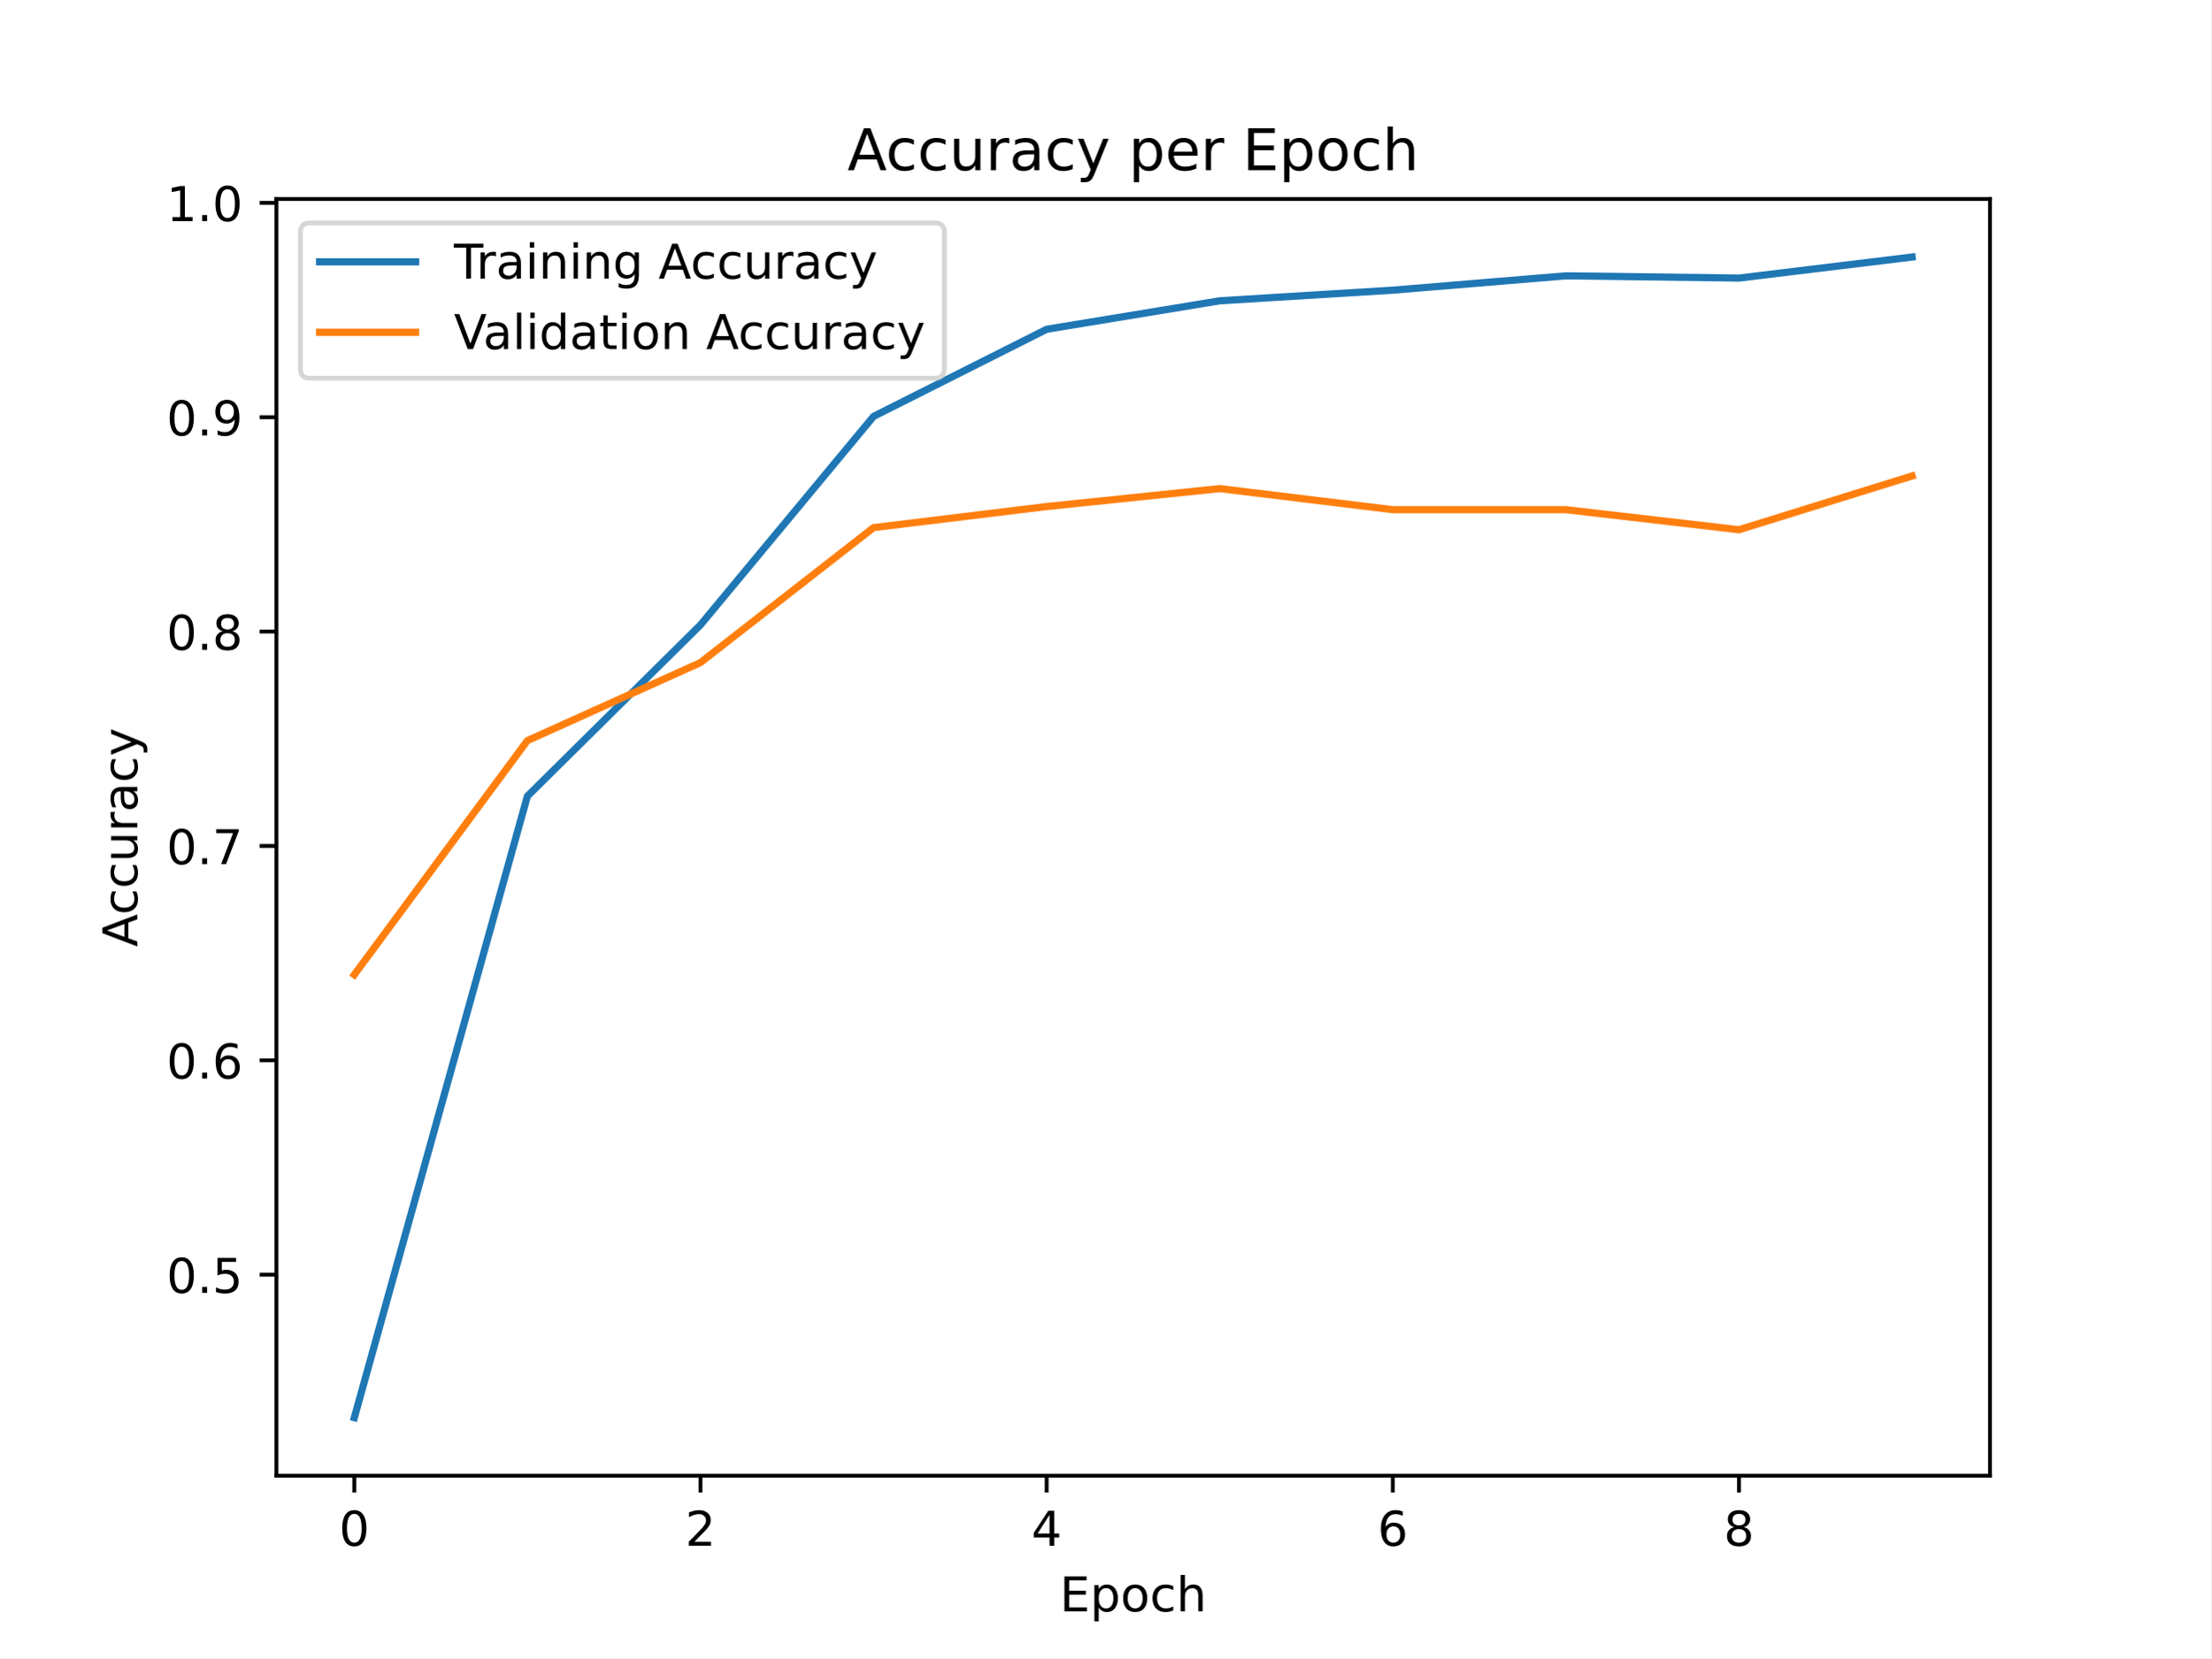
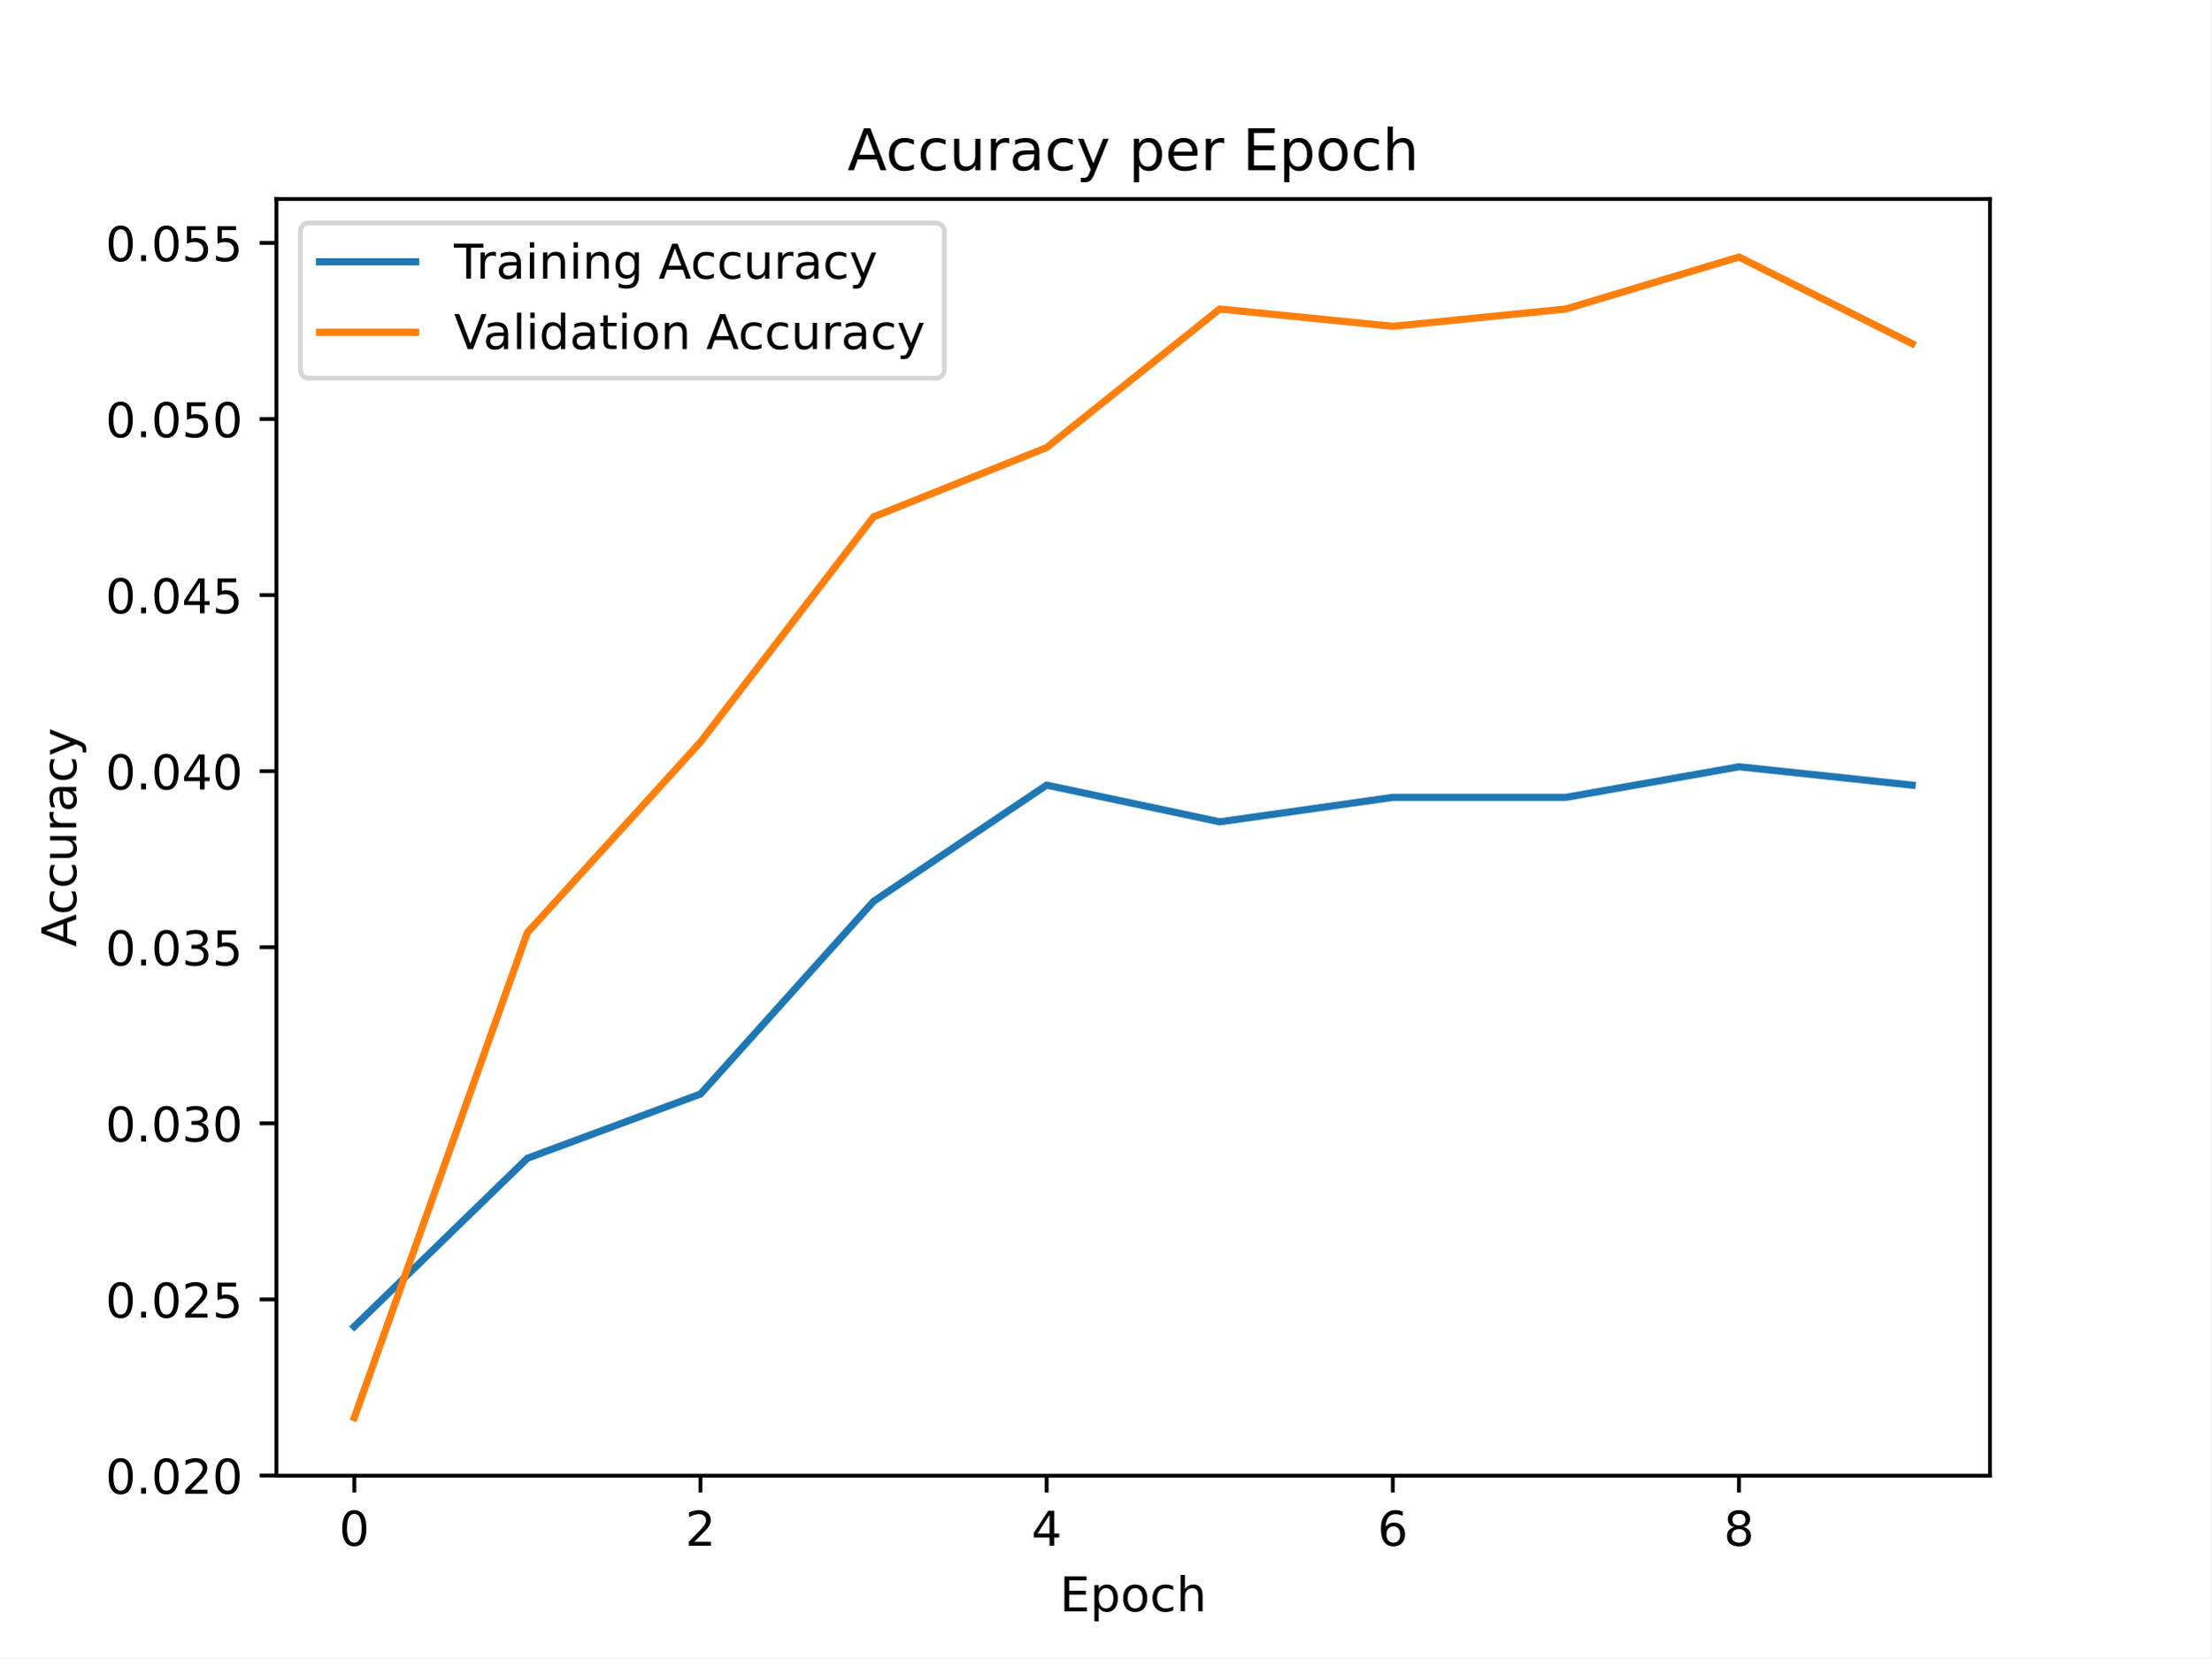
<svg xmlns="http://www.w3.org/2000/svg" xmlns:xlink="http://www.w3.org/1999/xlink" width="460.8pt" height="345.6pt" viewBox="0 0 460.8 345.6" version="1.1">
  <defs>
    <style type="text/css">*{stroke-linejoin: round; stroke-linecap: butt}</style>
  </defs>
  <g id="figure_1">
    <g id="patch_1">
      <path d="M 0 345.6  L 460.8 345.6  L 460.8 0  L 0 0  z " style="fill: #ffffff" />
    </g>
    <g id="axes_1">
      <g id="patch_2">
        <path d="M 57.6 307.584  L 414.72 307.584  L 414.72 41.472  L 57.6 41.472  z " style="fill: #ffffff" />
      </g>
      <g id="matplotlib.axis_1">
        <g id="xtick_1">
          <g id="line2d_1">
            <defs>
-               <path id="mab9292fe68" d="M 0 0  L 0 3.5  " style="stroke: #000000; stroke-width: 0.8" />
-             </defs>
-             <g>
-               <use xlink:href="#mab9292fe68" x="73.833" y="307.584" style="stroke: #000000; stroke-width: 0.8" />
+               <path id="m227b59ebb4" d="M 0 0  L 0 3.5  " style="stroke: #000000; stroke-width: 0.8" />
+             </defs>
+             <g>
+               <use xlink:href="#m227b59ebb4" x="73.833" y="307.584" style="stroke: #000000; stroke-width: 0.8" />
            </g>
          </g>
          <g id="text_1">
            <g transform="translate(70.65148 322.1824) scale(0.1 -0.1)">
              <defs>
                <path id="DejaVuSans-30" d="M 2034 4250  Q 1547 4250 1301 3770  Q 1056 3291 1056 2328  Q 1056 1369 1301 889  Q 1547 409 2034 409  Q 2525 409 2770 889  Q 3016 1369 3016 2328  Q 3016 3291 2770 3770  Q 2525 4250 2034 4250  z M 2034 4750  Q 2819 4750 3233 4129  Q 3647 3509 3647 2328  Q 3647 1150 3233 529  Q 2819 -91 2034 -91  Q 1250 -91 836 529  Q 422 1150 422 2328  Q 422 3509 836 4129  Q 1250 4750 2034 4750  z " transform="scale(0.015625)" />
              </defs>
              <use xlink:href="#DejaVuSans-30" />
            </g>
          </g>
        </g>
        <g id="xtick_2">
          <g id="line2d_2">
            <g>
-               <use xlink:href="#mab9292fe68" x="145.978" y="307.584" style="stroke: #000000; stroke-width: 0.8" />
+               <use xlink:href="#m227b59ebb4" x="145.978" y="307.584" style="stroke: #000000; stroke-width: 0.8" />
            </g>
          </g>
          <g id="text_2">
            <g transform="translate(142.7969 322.1824) scale(0.1 -0.1)">
              <defs>
                <path id="DejaVuSans-32" d="M 1228 531  L 3431 531  L 3431 0  L 469 0  L 469 531  Q 828 903 1448 1529  Q 2069 2156 2228 2338  Q 2531 2678 2651 2914  Q 2772 3150 2772 3378  Q 2772 3750 2511 3984  Q 2250 4219 1831 4219  Q 1534 4219 1204 4116  Q 875 4013 500 3803  L 500 4441  Q 881 4594 1212 4672  Q 1544 4750 1819 4750  Q 2544 4750 2975 4387  Q 3406 4025 3406 3419  Q 3406 3131 3298 2873  Q 3191 2616 2906 2266  Q 2828 2175 2409 1742  Q 1991 1309 1228 531  z " transform="scale(0.015625)" />
              </defs>
              <use xlink:href="#DejaVuSans-32" />
            </g>
          </g>
        </g>
        <g id="xtick_3">
          <g id="line2d_3">
            <g>
-               <use xlink:href="#mab9292fe68" x="218.124" y="307.584" style="stroke: #000000; stroke-width: 0.8" />
+               <use xlink:href="#m227b59ebb4" x="218.124" y="307.584" style="stroke: #000000; stroke-width: 0.8" />
            </g>
          </g>
          <g id="text_3">
            <g transform="translate(214.9424 322.1824) scale(0.1 -0.1)">
              <defs>
                <path id="DejaVuSans-34" d="M 2419 4116  L 825 1625  L 2419 1625  L 2419 4116  z M 2253 4666  L 3047 4666  L 3047 1625  L 3713 1625  L 3713 1100  L 3047 1100  L 3047 0  L 2419 0  L 2419 1100  L 313 1100  L 313 1709  L 2253 4666  z " transform="scale(0.015625)" />
              </defs>
              <use xlink:href="#DejaVuSans-34" />
            </g>
          </g>
        </g>
        <g id="xtick_4">
          <g id="line2d_4">
            <g>
-               <use xlink:href="#mab9292fe68" x="290.269" y="307.584" style="stroke: #000000; stroke-width: 0.8" />
+               <use xlink:href="#m227b59ebb4" x="290.269" y="307.584" style="stroke: #000000; stroke-width: 0.8" />
            </g>
          </g>
          <g id="text_4">
            <g transform="translate(287.0878 322.1824) scale(0.1 -0.1)">
              <defs>
                <path id="DejaVuSans-36" d="M 2113 2584  Q 1688 2584 1439 2293  Q 1191 2003 1191 1497  Q 1191 994 1439 701  Q 1688 409 2113 409  Q 2538 409 2786 701  Q 3034 994 3034 1497  Q 3034 2003 2786 2293  Q 2538 2584 2113 2584  z M 3366 4563  L 3366 3988  Q 3128 4100 2886 4159  Q 2644 4219 2406 4219  Q 1781 4219 1451 3797  Q 1122 3375 1075 2522  Q 1259 2794 1537 2939  Q 1816 3084 2150 3084  Q 2853 3084 3261 2657  Q 3669 2231 3669 1497  Q 3669 778 3244 343  Q 2819 -91 2113 -91  Q 1303 -91 875 529  Q 447 1150 447 2328  Q 447 3434 972 4092  Q 1497 4750 2381 4750  Q 2619 4750 2861 4703  Q 3103 4656 3366 4563  z " transform="scale(0.015625)" />
              </defs>
              <use xlink:href="#DejaVuSans-36" />
            </g>
          </g>
        </g>
        <g id="xtick_5">
          <g id="line2d_5">
            <g>
-               <use xlink:href="#mab9292fe68" x="362.415" y="307.584" style="stroke: #000000; stroke-width: 0.8" />
+               <use xlink:href="#m227b59ebb4" x="362.415" y="307.584" style="stroke: #000000; stroke-width: 0.8" />
            </g>
          </g>
          <g id="text_5">
            <g transform="translate(359.2333 322.1824) scale(0.1 -0.1)">
              <defs>
                <path id="DejaVuSans-38" d="M 2034 2216  Q 1584 2216 1326 1975  Q 1069 1734 1069 1313  Q 1069 891 1326 650  Q 1584 409 2034 409  Q 2484 409 2743 651  Q 3003 894 3003 1313  Q 3003 1734 2745 1975  Q 2488 2216 2034 2216  z M 1403 2484  Q 997 2584 770 2862  Q 544 3141 544 3541  Q 544 4100 942 4425  Q 1341 4750 2034 4750  Q 2731 4750 3128 4425  Q 3525 4100 3525 3541  Q 3525 3141 3298 2862  Q 3072 2584 2669 2484  Q 3125 2378 3379 2068  Q 3634 1759 3634 1313  Q 3634 634 3220 271  Q 2806 -91 2034 -91  Q 1263 -91 848 271  Q 434 634 434 1313  Q 434 1759 690 2068  Q 947 2378 1403 2484  z M 1172 3481  Q 1172 3119 1398 2916  Q 1625 2713 2034 2713  Q 2441 2713 2670 2916  Q 2900 3119 2900 3481  Q 2900 3844 2670 4047  Q 2441 4250 2034 4250  Q 1625 4250 1398 4047  Q 1172 3844 1172 3481  z " transform="scale(0.015625)" />
              </defs>
              <use xlink:href="#DejaVuSans-38" />
            </g>
          </g>
        </g>
        <g id="text_6">
          <g transform="translate(220.8491 335.8606) scale(0.1 -0.1)">
            <defs>
              <path id="DejaVuSans-45" d="M 628 4666  L 3578 4666  L 3578 4134  L 1259 4134  L 1259 2753  L 3481 2753  L 3481 2222  L 1259 2222  L 1259 531  L 3634 531  L 3634 0  L 628 0  L 628 4666  z " transform="scale(0.015625)" />
              <path id="DejaVuSans-70" d="M 1159 525  L 1159 -1331  L 581 -1331  L 581 3500  L 1159 3500  L 1159 2969  Q 1341 3281 1617 3432  Q 1894 3584 2278 3584  Q 2916 3584 3314 3078  Q 3713 2572 3713 1747  Q 3713 922 3314 415  Q 2916 -91 2278 -91  Q 1894 -91 1617 61  Q 1341 213 1159 525  z M 3116 1747  Q 3116 2381 2855 2742  Q 2594 3103 2138 3103  Q 1681 3103 1420 2742  Q 1159 2381 1159 1747  Q 1159 1113 1420 752  Q 1681 391 2138 391  Q 2594 391 2855 752  Q 3116 1113 3116 1747  z " transform="scale(0.015625)" />
              <path id="DejaVuSans-6f" d="M 1959 3097  Q 1497 3097 1228 2736  Q 959 2375 959 1747  Q 959 1119 1226 758  Q 1494 397 1959 397  Q 2419 397 2687 759  Q 2956 1122 2956 1747  Q 2956 2369 2687 2733  Q 2419 3097 1959 3097  z M 1959 3584  Q 2709 3584 3137 3096  Q 3566 2609 3566 1747  Q 3566 888 3137 398  Q 2709 -91 1959 -91  Q 1206 -91 779 398  Q 353 888 353 1747  Q 353 2609 779 3096  Q 1206 3584 1959 3584  z " transform="scale(0.015625)" />
              <path id="DejaVuSans-63" d="M 3122 3366  L 3122 2828  Q 2878 2963 2633 3030  Q 2388 3097 2138 3097  Q 1578 3097 1268 2742  Q 959 2388 959 1747  Q 959 1106 1268 751  Q 1578 397 2138 397  Q 2388 397 2633 464  Q 2878 531 3122 666  L 3122 134  Q 2881 22 2623 -34  Q 2366 -91 2075 -91  Q 1284 -91 818 406  Q 353 903 353 1747  Q 353 2603 823 3093  Q 1294 3584 2113 3584  Q 2378 3584 2631 3529  Q 2884 3475 3122 3366  z " transform="scale(0.015625)" />
              <path id="DejaVuSans-68" d="M 3513 2113  L 3513 0  L 2938 0  L 2938 2094  Q 2938 2591 2744 2837  Q 2550 3084 2163 3084  Q 1697 3084 1428 2787  Q 1159 2491 1159 1978  L 1159 0  L 581 0  L 581 4863  L 1159 4863  L 1159 2956  Q 1366 3272 1645 3428  Q 1925 3584 2291 3584  Q 2894 3584 3203 3211  Q 3513 2838 3513 2113  z " transform="scale(0.015625)" />
            </defs>
            <use xlink:href="#DejaVuSans-45" />
            <use xlink:href="#DejaVuSans-70" x="63.184" />
            <use xlink:href="#DejaVuSans-6f" x="126.66" />
            <use xlink:href="#DejaVuSans-63" x="187.842" />
            <use xlink:href="#DejaVuSans-68" x="242.822" />
          </g>
        </g>
      </g>
      <g id="matplotlib.axis_2">
        <g id="ytick_1">
          <g id="line2d_6">
            <defs>
-               <path id="m832d52710e" d="M 0 0  L -3.5 0  " style="stroke: #000000; stroke-width: 0.8" />
-             </defs>
-             <g>
-               <use xlink:href="#m832d52710e" x="57.6" y="265.685" style="stroke: #000000; stroke-width: 0.8" />
+               <path id="mea1c109b2a" d="M 0 0  L -3.5 0  " style="stroke: #000000; stroke-width: 0.8" />
+             </defs>
+             <g>
+               <use xlink:href="#mea1c109b2a" x="57.6" y="307.548" style="stroke: #000000; stroke-width: 0.8" />
            </g>
          </g>
          <g id="text_7">
-             <g transform="translate(34.69687 269.4838) scale(0.1 -0.1)">
+             <g transform="translate(21.97188 311.3471) scale(0.1 -0.1)">
              <defs>
                <path id="DejaVuSans-2e" d="M 684 794  L 1344 794  L 1344 0  L 684 0  L 684 794  z " transform="scale(0.015625)" />
-                 <path id="DejaVuSans-35" d="M 691 4666  L 3169 4666  L 3169 4134  L 1269 4134  L 1269 2991  Q 1406 3038 1543 3061  Q 1681 3084 1819 3084  Q 2600 3084 3056 2656  Q 3513 2228 3513 1497  Q 3513 744 3044 326  Q 2575 -91 1722 -91  Q 1428 -91 1123 -41  Q 819 9 494 109  L 494 744  Q 775 591 1075 516  Q 1375 441 1709 441  Q 2250 441 2565 725  Q 2881 1009 2881 1497  Q 2881 1984 2565 2268  Q 2250 2553 1709 2553  Q 1456 2553 1204 2497  Q 953 2441 691 2322  L 691 4666  z " transform="scale(0.015625)" />
-               </defs>
-               <use xlink:href="#DejaVuSans-30" />
-               <use xlink:href="#DejaVuSans-2e" x="63.623" />
-               <use xlink:href="#DejaVuSans-35" x="95.41" />
+               </defs>
+               <use xlink:href="#DejaVuSans-30" />
+               <use xlink:href="#DejaVuSans-2e" x="63.623" />
+               <use xlink:href="#DejaVuSans-30" x="95.41" />
+               <use xlink:href="#DejaVuSans-32" x="159.033" />
+               <use xlink:href="#DejaVuSans-30" x="222.656" />
            </g>
          </g>
        </g>
        <g id="ytick_2">
          <g id="line2d_7">
            <g>
-               <use xlink:href="#m832d52710e" x="57.6" y="221.003" style="stroke: #000000; stroke-width: 0.8" />
+               <use xlink:href="#mea1c109b2a" x="57.6" y="270.845" style="stroke: #000000; stroke-width: 0.8" />
            </g>
          </g>
          <g id="text_8">
-             <g transform="translate(34.69687 224.8019) scale(0.1 -0.1)">
-               <use xlink:href="#DejaVuSans-30" />
-               <use xlink:href="#DejaVuSans-2e" x="63.623" />
-               <use xlink:href="#DejaVuSans-36" x="95.41" />
+             <g transform="translate(21.97188 274.6439) scale(0.1 -0.1)">
+               <defs>
+                 <path id="DejaVuSans-35" d="M 691 4666  L 3169 4666  L 3169 4134  L 1269 4134  L 1269 2991  Q 1406 3038 1543 3061  Q 1681 3084 1819 3084  Q 2600 3084 3056 2656  Q 3513 2228 3513 1497  Q 3513 744 3044 326  Q 2575 -91 1722 -91  Q 1428 -91 1123 -41  Q 819 9 494 109  L 494 744  Q 775 591 1075 516  Q 1375 441 1709 441  Q 2250 441 2565 725  Q 2881 1009 2881 1497  Q 2881 1984 2565 2268  Q 2250 2553 1709 2553  Q 1456 2553 1204 2497  Q 953 2441 691 2322  L 691 4666  z " transform="scale(0.015625)" />
+               </defs>
+               <use xlink:href="#DejaVuSans-30" />
+               <use xlink:href="#DejaVuSans-2e" x="63.623" />
+               <use xlink:href="#DejaVuSans-30" x="95.41" />
+               <use xlink:href="#DejaVuSans-32" x="159.033" />
+               <use xlink:href="#DejaVuSans-35" x="222.656" />
            </g>
          </g>
        </g>
        <g id="ytick_3">
          <g id="line2d_8">
            <g>
-               <use xlink:href="#m832d52710e" x="57.6" y="176.321" style="stroke: #000000; stroke-width: 0.8" />
+               <use xlink:href="#mea1c109b2a" x="57.6" y="234.141" style="stroke: #000000; stroke-width: 0.8" />
            </g>
          </g>
          <g id="text_9">
-             <g transform="translate(34.69687 180.1201) scale(0.1 -0.1)">
-               <defs>
-                 <path id="DejaVuSans-37" d="M 525 4666  L 3525 4666  L 3525 4397  L 1831 0  L 1172 0  L 2766 4134  L 525 4134  L 525 4666  z " transform="scale(0.015625)" />
-               </defs>
-               <use xlink:href="#DejaVuSans-30" />
-               <use xlink:href="#DejaVuSans-2e" x="63.623" />
-               <use xlink:href="#DejaVuSans-37" x="95.41" />
+             <g transform="translate(21.97188 237.9406) scale(0.1 -0.1)">
+               <defs>
+                 <path id="DejaVuSans-33" d="M 2597 2516  Q 3050 2419 3304 2112  Q 3559 1806 3559 1356  Q 3559 666 3084 287  Q 2609 -91 1734 -91  Q 1441 -91 1130 -33  Q 819 25 488 141  L 488 750  Q 750 597 1062 519  Q 1375 441 1716 441  Q 2309 441 2620 675  Q 2931 909 2931 1356  Q 2931 1769 2642 2001  Q 2353 2234 1838 2234  L 1294 2234  L 1294 2753  L 1863 2753  Q 2328 2753 2575 2939  Q 2822 3125 2822 3475  Q 2822 3834 2567 4026  Q 2313 4219 1838 4219  Q 1578 4219 1281 4162  Q 984 4106 628 3988  L 628 4550  Q 988 4650 1302 4700  Q 1616 4750 1894 4750  Q 2613 4750 3031 4423  Q 3450 4097 3450 3541  Q 3450 3153 3228 2886  Q 3006 2619 2597 2516  z " transform="scale(0.015625)" />
+               </defs>
+               <use xlink:href="#DejaVuSans-30" />
+               <use xlink:href="#DejaVuSans-2e" x="63.623" />
+               <use xlink:href="#DejaVuSans-30" x="95.41" />
+               <use xlink:href="#DejaVuSans-33" x="159.033" />
+               <use xlink:href="#DejaVuSans-30" x="222.656" />
            </g>
          </g>
        </g>
        <g id="ytick_4">
          <g id="line2d_9">
            <g>
-               <use xlink:href="#m832d52710e" x="57.6" y="131.639" style="stroke: #000000; stroke-width: 0.8" />
+               <use xlink:href="#mea1c109b2a" x="57.6" y="197.438" style="stroke: #000000; stroke-width: 0.8" />
            </g>
          </g>
          <g id="text_10">
-             <g transform="translate(34.69687 135.4382) scale(0.1 -0.1)">
-               <use xlink:href="#DejaVuSans-30" />
-               <use xlink:href="#DejaVuSans-2e" x="63.623" />
-               <use xlink:href="#DejaVuSans-38" x="95.41" />
+             <g transform="translate(21.97188 201.2374) scale(0.1 -0.1)">
+               <use xlink:href="#DejaVuSans-30" />
+               <use xlink:href="#DejaVuSans-2e" x="63.623" />
+               <use xlink:href="#DejaVuSans-30" x="95.41" />
+               <use xlink:href="#DejaVuSans-33" x="159.033" />
+               <use xlink:href="#DejaVuSans-35" x="222.656" />
            </g>
          </g>
        </g>
        <g id="ytick_5">
          <g id="line2d_10">
            <g>
-               <use xlink:href="#m832d52710e" x="57.6" y="86.957" style="stroke: #000000; stroke-width: 0.8" />
+               <use xlink:href="#mea1c109b2a" x="57.6" y="160.735" style="stroke: #000000; stroke-width: 0.8" />
            </g>
          </g>
          <g id="text_11">
-             <g transform="translate(34.69687 90.75637) scale(0.1 -0.1)">
-               <defs>
-                 <path id="DejaVuSans-39" d="M 703 97  L 703 672  Q 941 559 1184 500  Q 1428 441 1663 441  Q 2288 441 2617 861  Q 2947 1281 2994 2138  Q 2813 1869 2534 1725  Q 2256 1581 1919 1581  Q 1219 1581 811 2004  Q 403 2428 403 3163  Q 403 3881 828 4315  Q 1253 4750 1959 4750  Q 2769 4750 3195 4129  Q 3622 3509 3622 2328  Q 3622 1225 3098 567  Q 2575 -91 1691 -91  Q 1453 -91 1209 -44  Q 966 3 703 97  z M 1959 2075  Q 2384 2075 2632 2365  Q 2881 2656 2881 3163  Q 2881 3666 2632 3958  Q 2384 4250 1959 4250  Q 1534 4250 1286 3958  Q 1038 3666 1038 3163  Q 1038 2656 1286 2365  Q 1534 2075 1959 2075  z " transform="scale(0.015625)" />
-               </defs>
-               <use xlink:href="#DejaVuSans-30" />
-               <use xlink:href="#DejaVuSans-2e" x="63.623" />
-               <use xlink:href="#DejaVuSans-39" x="95.41" />
+             <g transform="translate(21.97188 164.5342) scale(0.1 -0.1)">
+               <use xlink:href="#DejaVuSans-30" />
+               <use xlink:href="#DejaVuSans-2e" x="63.623" />
+               <use xlink:href="#DejaVuSans-30" x="95.41" />
+               <use xlink:href="#DejaVuSans-34" x="159.033" />
+               <use xlink:href="#DejaVuSans-30" x="222.656" />
            </g>
          </g>
        </g>
        <g id="ytick_6">
          <g id="line2d_11">
            <g>
-               <use xlink:href="#m832d52710e" x="57.6" y="42.275" style="stroke: #000000; stroke-width: 0.8" />
+               <use xlink:href="#mea1c109b2a" x="57.6" y="124.032" style="stroke: #000000; stroke-width: 0.8" />
            </g>
          </g>
          <g id="text_12">
-             <g transform="translate(34.69687 46.07451) scale(0.1 -0.1)">
-               <defs>
-                 <path id="DejaVuSans-31" d="M 794 531  L 1825 531  L 1825 4091  L 703 3866  L 703 4441  L 1819 4666  L 2450 4666  L 2450 531  L 3481 531  L 3481 0  L 794 0  L 794 531  z " transform="scale(0.015625)" />
-               </defs>
-               <use xlink:href="#DejaVuSans-31" />
-               <use xlink:href="#DejaVuSans-2e" x="63.623" />
-               <use xlink:href="#DejaVuSans-30" x="95.41" />
-             </g>
-           </g>
-         </g>
-         <g id="text_13">
-           <g transform="translate(28.61719 197.3561) rotate(-90) scale(0.1 -0.1)">
+             <g transform="translate(21.97188 127.8309) scale(0.1 -0.1)">
+               <use xlink:href="#DejaVuSans-30" />
+               <use xlink:href="#DejaVuSans-2e" x="63.623" />
+               <use xlink:href="#DejaVuSans-30" x="95.41" />
+               <use xlink:href="#DejaVuSans-34" x="159.033" />
+               <use xlink:href="#DejaVuSans-35" x="222.656" />
+             </g>
+           </g>
+         </g>
+         <g id="ytick_7">
+           <g id="line2d_12">
+             <g>
+               <use xlink:href="#mea1c109b2a" x="57.6" y="87.328" style="stroke: #000000; stroke-width: 0.8" />
+             </g>
+           </g>
+           <g id="text_13">
+             <g transform="translate(21.97188 91.1277) scale(0.1 -0.1)">
+               <use xlink:href="#DejaVuSans-30" />
+               <use xlink:href="#DejaVuSans-2e" x="63.623" />
+               <use xlink:href="#DejaVuSans-30" x="95.41" />
+               <use xlink:href="#DejaVuSans-35" x="159.033" />
+               <use xlink:href="#DejaVuSans-30" x="222.656" />
+             </g>
+           </g>
+         </g>
+         <g id="ytick_8">
+           <g id="line2d_13">
+             <g>
+               <use xlink:href="#mea1c109b2a" x="57.6" y="50.625" style="stroke: #000000; stroke-width: 0.8" />
+             </g>
+           </g>
+           <g id="text_14">
+             <g transform="translate(21.97188 54.42446) scale(0.1 -0.1)">
+               <use xlink:href="#DejaVuSans-30" />
+               <use xlink:href="#DejaVuSans-2e" x="63.623" />
+               <use xlink:href="#DejaVuSans-30" x="95.41" />
+               <use xlink:href="#DejaVuSans-35" x="159.033" />
+               <use xlink:href="#DejaVuSans-35" x="222.656" />
+             </g>
+           </g>
+         </g>
+         <g id="text_15">
+           <g transform="translate(15.89219 197.3561) rotate(-90) scale(0.1 -0.1)">
            <defs>
              <path id="DejaVuSans-41" d="M 2188 4044  L 1331 1722  L 3047 1722  L 2188 4044  z M 1831 4666  L 2547 4666  L 4325 0  L 3669 0  L 3244 1197  L 1141 1197  L 716 0  L 50 0  L 1831 4666  z " transform="scale(0.015625)" />
              <path id="DejaVuSans-75" d="M 544 1381  L 544 3500  L 1119 3500  L 1119 1403  Q 1119 906 1312 657  Q 1506 409 1894 409  Q 2359 409 2629 706  Q 2900 1003 2900 1516  L 2900 3500  L 3475 3500  L 3475 0  L 2900 0  L 2900 538  Q 2691 219 2414 64  Q 2138 -91 1772 -91  Q 1169 -91 856 284  Q 544 659 544 1381  z M 1991 3584  L 1991 3584  z " transform="scale(0.015625)" />
              <path id="DejaVuSans-72" d="M 2631 2963  Q 2534 3019 2420 3045  Q 2306 3072 2169 3072  Q 1681 3072 1420 2755  Q 1159 2438 1159 1844  L 1159 0  L 581 0  L 581 3500  L 1159 3500  L 1159 2956  Q 1341 3275 1631 3429  Q 1922 3584 2338 3584  Q 2397 3584 2469 3576  Q 2541 3569 2628 3553  L 2631 2963  z " transform="scale(0.015625)" />
              <path id="DejaVuSans-61" d="M 2194 1759  Q 1497 1759 1228 1600  Q 959 1441 959 1056  Q 959 750 1161 570  Q 1363 391 1709 391  Q 2188 391 2477 730  Q 2766 1069 2766 1631  L 2766 1759  L 2194 1759  z M 3341 1997  L 3341 0  L 2766 0  L 2766 531  Q 2569 213 2275 61  Q 1981 -91 1556 -91  Q 1019 -91 701 211  Q 384 513 384 1019  Q 384 1609 779 1909  Q 1175 2209 1959 2209  L 2766 2209  L 2766 2266  Q 2766 2663 2505 2880  Q 2244 3097 1772 3097  Q 1472 3097 1187 3025  Q 903 2953 641 2809  L 641 3341  Q 956 3463 1253 3523  Q 1550 3584 1831 3584  Q 2591 3584 2966 3190  Q 3341 2797 3341 1997  z " transform="scale(0.015625)" />
              <path id="DejaVuSans-79" d="M 2059 -325  Q 1816 -950 1584 -1140  Q 1353 -1331 966 -1331  L 506 -1331  L 506 -850  L 844 -850  Q 1081 -850 1212 -737  Q 1344 -625 1503 -206  L 1606 56  L 191 3500  L 800 3500  L 1894 763  L 2988 3500  L 3597 3500  L 2059 -325  z " transform="scale(0.015625)" />
            </defs>
            <use xlink:href="#DejaVuSans-41" />
            <use xlink:href="#DejaVuSans-63" x="66.658" />
            <use xlink:href="#DejaVuSans-63" x="121.639" />
            <use xlink:href="#DejaVuSans-75" x="176.619" />
            <use xlink:href="#DejaVuSans-72" x="239.998" />
            <use xlink:href="#DejaVuSans-61" x="281.111" />
            <use xlink:href="#DejaVuSans-63" x="342.391" />
            <use xlink:href="#DejaVuSans-79" x="397.371" />
          </g>
        </g>
      </g>
-       <g id="line2d_12">
-         <path d="M 73.833 295.488  L 109.905 165.952  L 145.978 130.25  L 182.051 86.786  L 218.124 68.625  L 254.196 62.688  L 290.269 60.476  L 326.342 57.487  L 362.415 57.953  L 398.487 53.568  " clip-path="url(#p2546901fd2)" style="fill: none; stroke: #1f77b4; stroke-width: 1.5; stroke-linecap: square" />
-       </g>
-       <g id="line2d_13">
-         <path d="M 73.833 203.156  L 109.905 154.365  L 145.978 138.101  L 182.051 109.968  L 218.124 105.573  L 254.196 101.836  L 290.269 106.232  L 326.342 106.232  L 362.415 110.408  L 398.487 99.199  " clip-path="url(#p2546901fd2)" style="fill: none; stroke: #ff7f0e; stroke-width: 1.5; stroke-linecap: square" />
+       <g id="line2d_14">
+         <path d="M 73.833 276.487  L 109.905 241.422  L 145.978 228.034  L 182.051 187.869  L 218.124 163.642  L 254.196 171.293  L 290.269 166.192  L 326.342 166.192  L 362.415 159.817  L 398.487 163.642  " clip-path="url(#paadaabd833)" style="fill: none; stroke: #1f77b4; stroke-width: 1.5; stroke-linecap: square" />
+       </g>
+       <g id="line2d_15">
+         <path d="M 73.833 295.488  L 109.905 194.387  L 145.978 154.669  L 182.051 107.729  L 218.124 93.286  L 254.196 64.4  L 290.269 68.011  L 326.342 64.4  L 362.415 53.568  L 398.487 71.622  " clip-path="url(#paadaabd833)" style="fill: none; stroke: #ff7f0e; stroke-width: 1.5; stroke-linecap: square" />
      </g>
      <g id="patch_3">
        <path d="M 57.6 307.584  L 57.6 41.472  " style="fill: none; stroke: #000000; stroke-width: 0.8; stroke-linejoin: miter; stroke-linecap: square" />
      </g>
      <g id="patch_4">
        <path d="M 414.72 307.584  L 414.72 41.472  " style="fill: none; stroke: #000000; stroke-width: 0.8; stroke-linejoin: miter; stroke-linecap: square" />
      </g>
      <g id="patch_5">
        <path d="M 57.6 307.584  L 414.72 307.584  " style="fill: none; stroke: #000000; stroke-width: 0.8; stroke-linejoin: miter; stroke-linecap: square" />
      </g>
      <g id="patch_6">
        <path d="M 57.6 41.472  L 414.72 41.472  " style="fill: none; stroke: #000000; stroke-width: 0.8; stroke-linejoin: miter; stroke-linecap: square" />
      </g>
-       <g id="text_14">
+       <g id="text_16">
        <g transform="translate(176.6119 35.472) scale(0.12 -0.12)">
          <defs>
            <path id="DejaVuSans-20" transform="scale(0.015625)" />
            <path id="DejaVuSans-65" d="M 3597 1894  L 3597 1613  L 953 1613  Q 991 1019 1311 708  Q 1631 397 2203 397  Q 2534 397 2845 478  Q 3156 559 3463 722  L 3463 178  Q 3153 47 2828 -22  Q 2503 -91 2169 -91  Q 1331 -91 842 396  Q 353 884 353 1716  Q 353 2575 817 3079  Q 1281 3584 2069 3584  Q 2775 3584 3186 3129  Q 3597 2675 3597 1894  z M 3022 2063  Q 3016 2534 2758 2815  Q 2500 3097 2075 3097  Q 1594 3097 1305 2825  Q 1016 2553 972 2059  L 3022 2063  z " transform="scale(0.015625)" />
          </defs>
          <use xlink:href="#DejaVuSans-41" />
          <use xlink:href="#DejaVuSans-63" x="66.658" />
          <use xlink:href="#DejaVuSans-63" x="121.639" />
          <use xlink:href="#DejaVuSans-75" x="176.619" />
          <use xlink:href="#DejaVuSans-72" x="239.998" />
          <use xlink:href="#DejaVuSans-61" x="281.111" />
          <use xlink:href="#DejaVuSans-63" x="342.391" />
          <use xlink:href="#DejaVuSans-79" x="397.371" />
          <use xlink:href="#DejaVuSans-20" x="456.551" />
          <use xlink:href="#DejaVuSans-70" x="488.338" />
          <use xlink:href="#DejaVuSans-65" x="551.814" />
          <use xlink:href="#DejaVuSans-72" x="613.338" />
          <use xlink:href="#DejaVuSans-20" x="654.451" />
          <use xlink:href="#DejaVuSans-45" x="686.238" />
          <use xlink:href="#DejaVuSans-70" x="749.422" />
          <use xlink:href="#DejaVuSans-6f" x="812.898" />
          <use xlink:href="#DejaVuSans-63" x="874.08" />
          <use xlink:href="#DejaVuSans-68" x="929.061" />
        </g>
      </g>
      <g id="legend_1">
        <g id="patch_7">
          <path d="M 64.6 78.828  L 194.816 78.828  Q 196.816 78.828 196.816 76.828  L 196.816 48.472  Q 196.816 46.472 194.816 46.472  L 64.6 46.472  Q 62.6 46.472 62.6 48.472  L 62.6 76.828  Q 62.6 78.828 64.6 78.828  z " style="fill: #ffffff; opacity: 0.8; stroke: #cccccc; stroke-linejoin: miter" />
        </g>
-         <g id="line2d_14">
+         <g id="line2d_16">
          <path d="M 66.6 54.57  L 76.6 54.57  L 86.6 54.57  " style="fill: none; stroke: #1f77b4; stroke-width: 1.5; stroke-linecap: square" />
        </g>
-         <g id="text_15">
+         <g id="text_17">
          <g transform="translate(94.6 58.07044) scale(0.1 -0.1)">
            <defs>
              <path id="DejaVuSans-54" d="M -19 4666  L 3928 4666  L 3928 4134  L 2272 4134  L 2272 0  L 1638 0  L 1638 4134  L -19 4134  L -19 4666  z " transform="scale(0.015625)" />
              <path id="DejaVuSans-69" d="M 603 3500  L 1178 3500  L 1178 0  L 603 0  L 603 3500  z M 603 4863  L 1178 4863  L 1178 4134  L 603 4134  L 603 4863  z " transform="scale(0.015625)" />
              <path id="DejaVuSans-6e" d="M 3513 2113  L 3513 0  L 2938 0  L 2938 2094  Q 2938 2591 2744 2837  Q 2550 3084 2163 3084  Q 1697 3084 1428 2787  Q 1159 2491 1159 1978  L 1159 0  L 581 0  L 581 3500  L 1159 3500  L 1159 2956  Q 1366 3272 1645 3428  Q 1925 3584 2291 3584  Q 2894 3584 3203 3211  Q 3513 2838 3513 2113  z " transform="scale(0.015625)" />
              <path id="DejaVuSans-67" d="M 2906 1791  Q 2906 2416 2648 2759  Q 2391 3103 1925 3103  Q 1463 3103 1205 2759  Q 947 2416 947 1791  Q 947 1169 1205 825  Q 1463 481 1925 481  Q 2391 481 2648 825  Q 2906 1169 2906 1791  z M 3481 434  Q 3481 -459 3084 -895  Q 2688 -1331 1869 -1331  Q 1566 -1331 1297 -1286  Q 1028 -1241 775 -1147  L 775 -588  Q 1028 -725 1275 -790  Q 1522 -856 1778 -856  Q 2344 -856 2625 -561  Q 2906 -266 2906 331  L 2906 616  Q 2728 306 2450 153  Q 2172 0 1784 0  Q 1141 0 747 490  Q 353 981 353 1791  Q 353 2603 747 3093  Q 1141 3584 1784 3584  Q 2172 3584 2450 3431  Q 2728 3278 2906 2969  L 2906 3500  L 3481 3500  L 3481 434  z " transform="scale(0.015625)" />
            </defs>
            <use xlink:href="#DejaVuSans-54" />
            <use xlink:href="#DejaVuSans-72" x="46.334" />
            <use xlink:href="#DejaVuSans-61" x="87.447" />
            <use xlink:href="#DejaVuSans-69" x="148.727" />
            <use xlink:href="#DejaVuSans-6e" x="176.51" />
            <use xlink:href="#DejaVuSans-69" x="239.889" />
            <use xlink:href="#DejaVuSans-6e" x="267.672" />
            <use xlink:href="#DejaVuSans-67" x="331.051" />
            <use xlink:href="#DejaVuSans-20" x="394.527" />
            <use xlink:href="#DejaVuSans-41" x="426.314" />
            <use xlink:href="#DejaVuSans-63" x="492.973" />
            <use xlink:href="#DejaVuSans-63" x="547.953" />
            <use xlink:href="#DejaVuSans-75" x="602.934" />
            <use xlink:href="#DejaVuSans-72" x="666.312" />
            <use xlink:href="#DejaVuSans-61" x="707.426" />
            <use xlink:href="#DejaVuSans-63" x="768.705" />
            <use xlink:href="#DejaVuSans-79" x="823.686" />
          </g>
        </g>
-         <g id="line2d_15">
+         <g id="line2d_17">
          <path d="M 66.6 69.249  L 76.6 69.249  L 86.6 69.249  " style="fill: none; stroke: #ff7f0e; stroke-width: 1.5; stroke-linecap: square" />
        </g>
-         <g id="text_16">
+         <g id="text_18">
          <g transform="translate(94.6 72.74856) scale(0.1 -0.1)">
            <defs>
              <path id="DejaVuSans-56" d="M 1831 0  L 50 4666  L 709 4666  L 2188 738  L 3669 4666  L 4325 4666  L 2547 0  L 1831 0  z " transform="scale(0.015625)" />
              <path id="DejaVuSans-6c" d="M 603 4863  L 1178 4863  L 1178 0  L 603 0  L 603 4863  z " transform="scale(0.015625)" />
              <path id="DejaVuSans-64" d="M 2906 2969  L 2906 4863  L 3481 4863  L 3481 0  L 2906 0  L 2906 525  Q 2725 213 2448 61  Q 2172 -91 1784 -91  Q 1150 -91 751 415  Q 353 922 353 1747  Q 353 2572 751 3078  Q 1150 3584 1784 3584  Q 2172 3584 2448 3432  Q 2725 3281 2906 2969  z M 947 1747  Q 947 1113 1208 752  Q 1469 391 1925 391  Q 2381 391 2643 752  Q 2906 1113 2906 1747  Q 2906 2381 2643 2742  Q 2381 3103 1925 3103  Q 1469 3103 1208 2742  Q 947 2381 947 1747  z " transform="scale(0.015625)" />
              <path id="DejaVuSans-74" d="M 1172 4494  L 1172 3500  L 2356 3500  L 2356 3053  L 1172 3053  L 1172 1153  Q 1172 725 1289 603  Q 1406 481 1766 481  L 2356 481  L 2356 0  L 1766 0  Q 1100 0 847 248  Q 594 497 594 1153  L 594 3053  L 172 3053  L 172 3500  L 594 3500  L 594 4494  L 1172 4494  z " transform="scale(0.015625)" />
            </defs>
            <use xlink:href="#DejaVuSans-56" />
            <use xlink:href="#DejaVuSans-61" x="60.658" />
            <use xlink:href="#DejaVuSans-6c" x="121.938" />
            <use xlink:href="#DejaVuSans-69" x="149.721" />
            <use xlink:href="#DejaVuSans-64" x="177.504" />
            <use xlink:href="#DejaVuSans-61" x="240.98" />
            <use xlink:href="#DejaVuSans-74" x="302.26" />
            <use xlink:href="#DejaVuSans-69" x="341.469" />
            <use xlink:href="#DejaVuSans-6f" x="369.252" />
            <use xlink:href="#DejaVuSans-6e" x="430.434" />
            <use xlink:href="#DejaVuSans-20" x="493.812" />
            <use xlink:href="#DejaVuSans-41" x="525.6" />
            <use xlink:href="#DejaVuSans-63" x="592.258" />
            <use xlink:href="#DejaVuSans-63" x="647.238" />
            <use xlink:href="#DejaVuSans-75" x="702.219" />
            <use xlink:href="#DejaVuSans-72" x="765.598" />
            <use xlink:href="#DejaVuSans-61" x="806.711" />
            <use xlink:href="#DejaVuSans-63" x="867.99" />
            <use xlink:href="#DejaVuSans-79" x="922.971" />
          </g>
        </g>
      </g>
    </g>
  </g>
  <defs>
-     <clipPath id="p2546901fd2">
+     <clipPath id="paadaabd833">
      <rect x="57.6" y="41.472" width="357.12" height="266.112" />
    </clipPath>
  </defs>
</svg>
